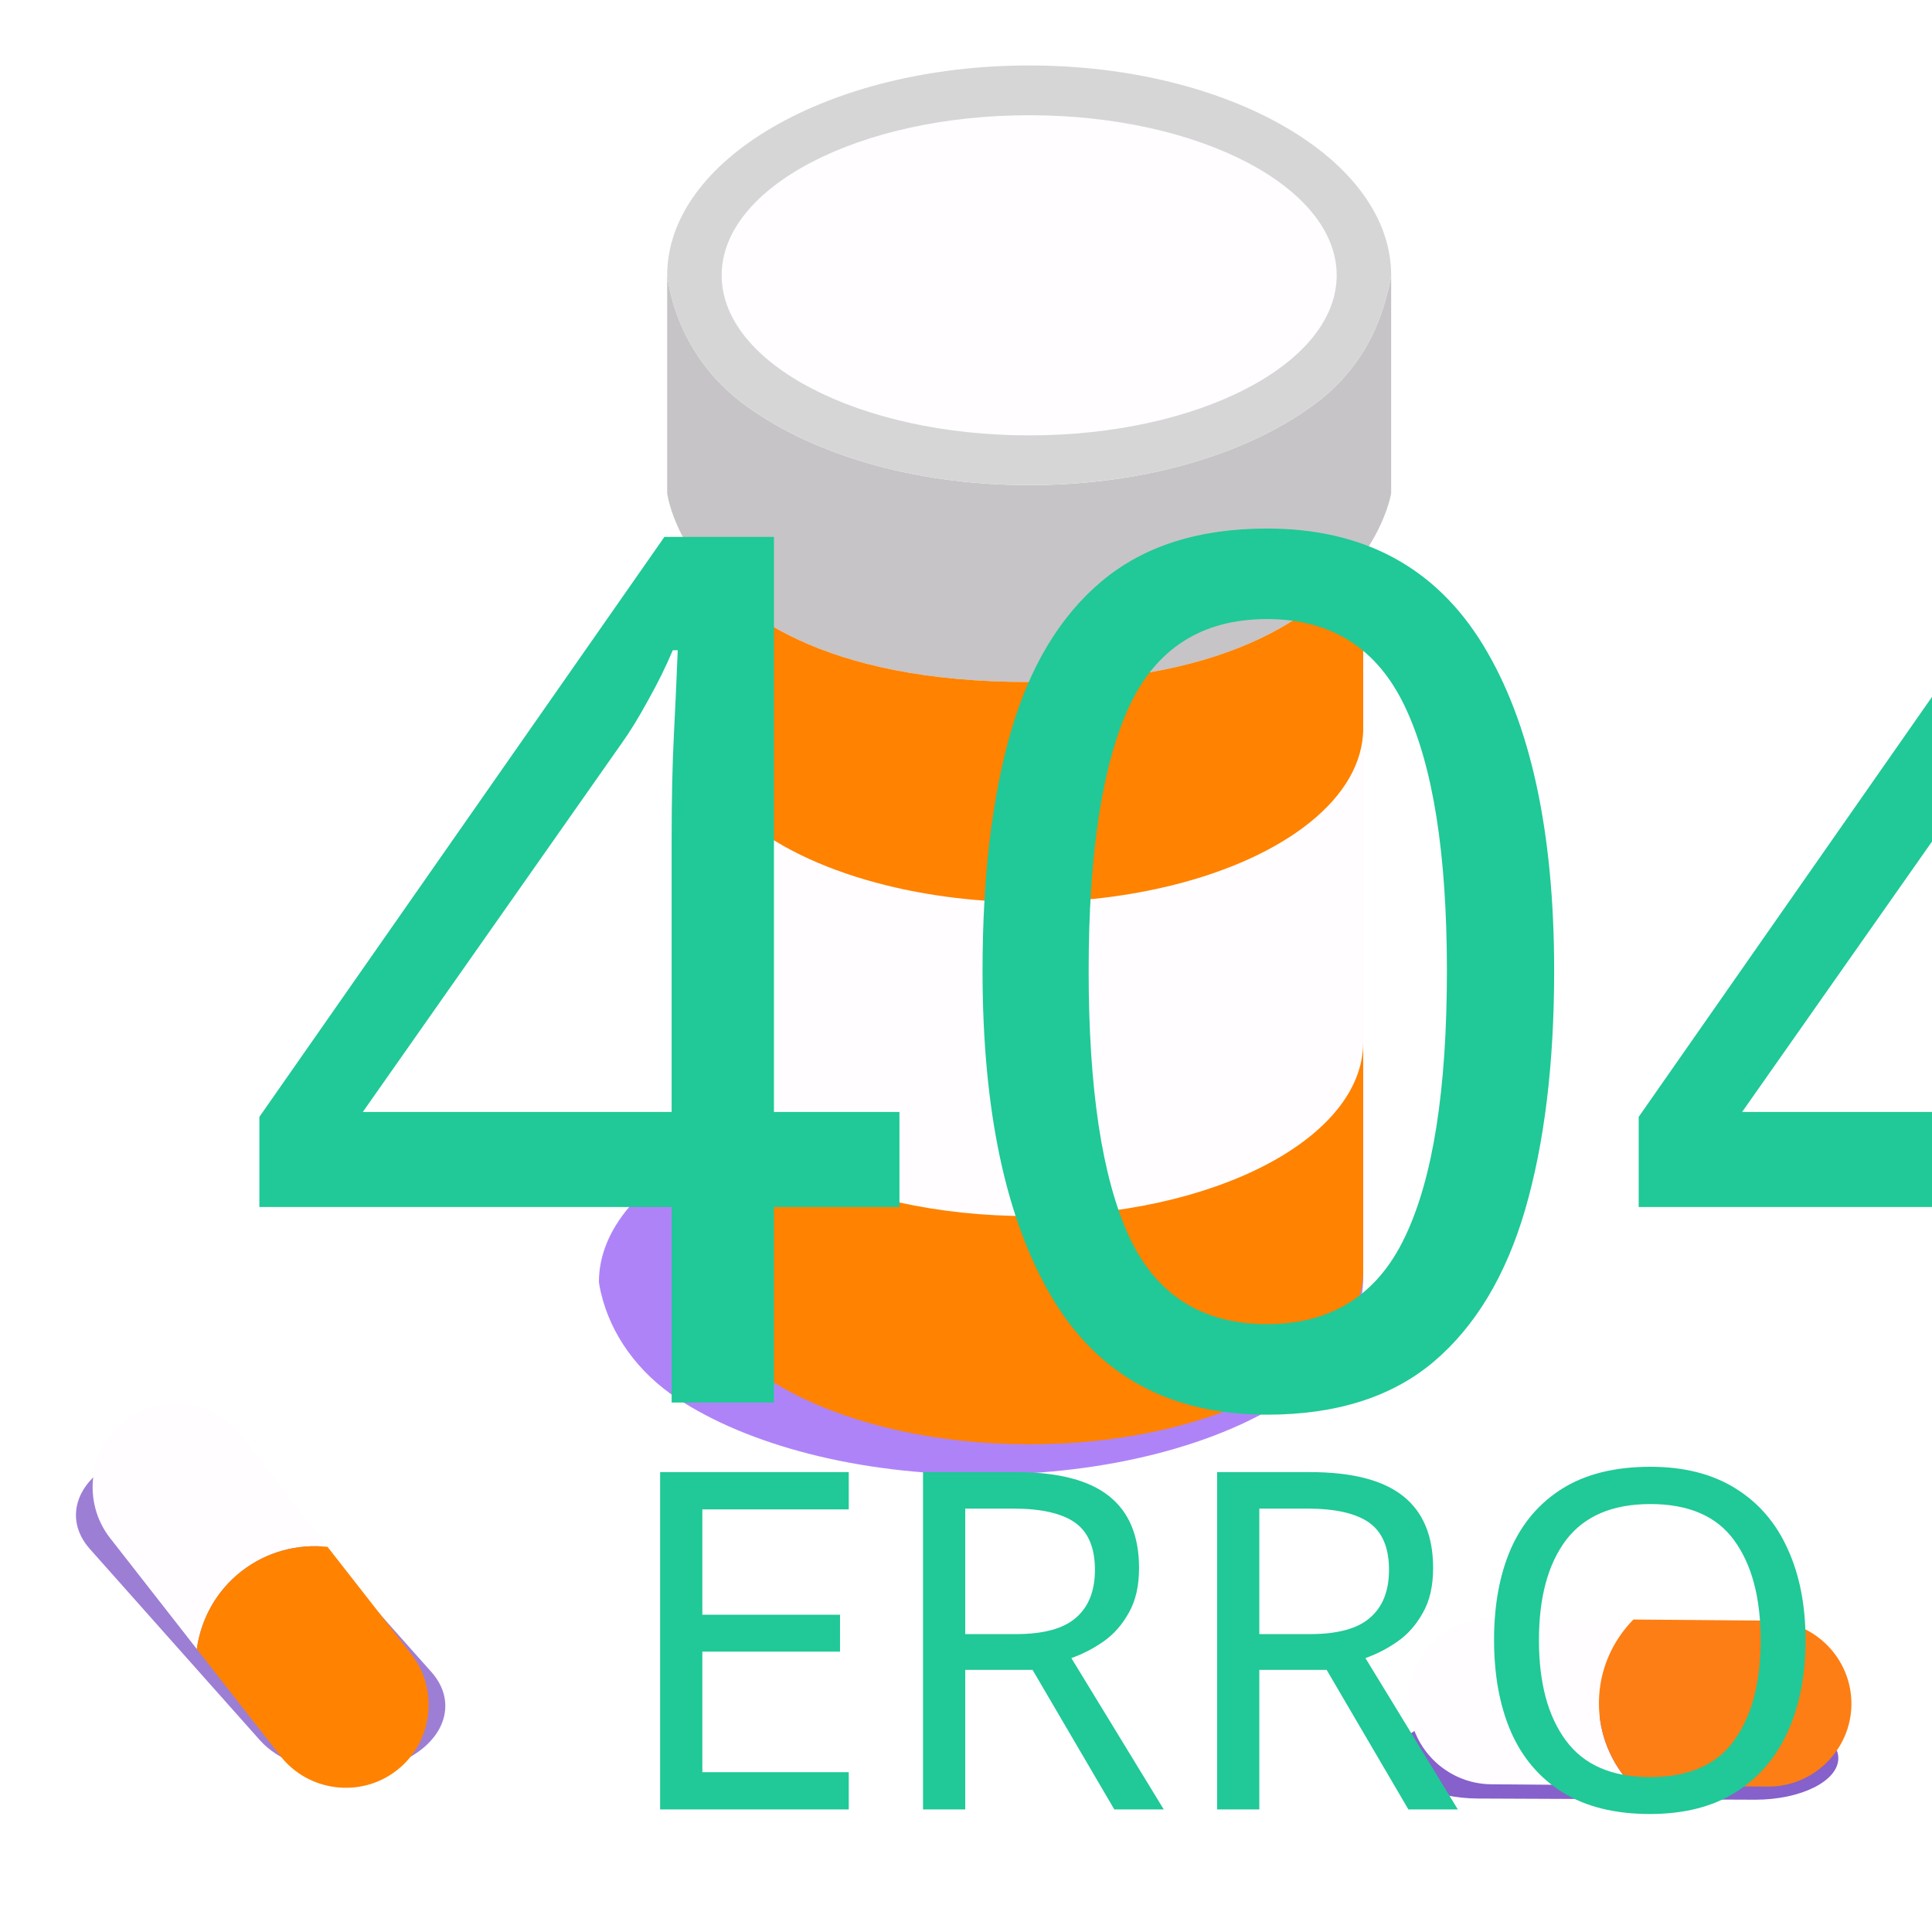
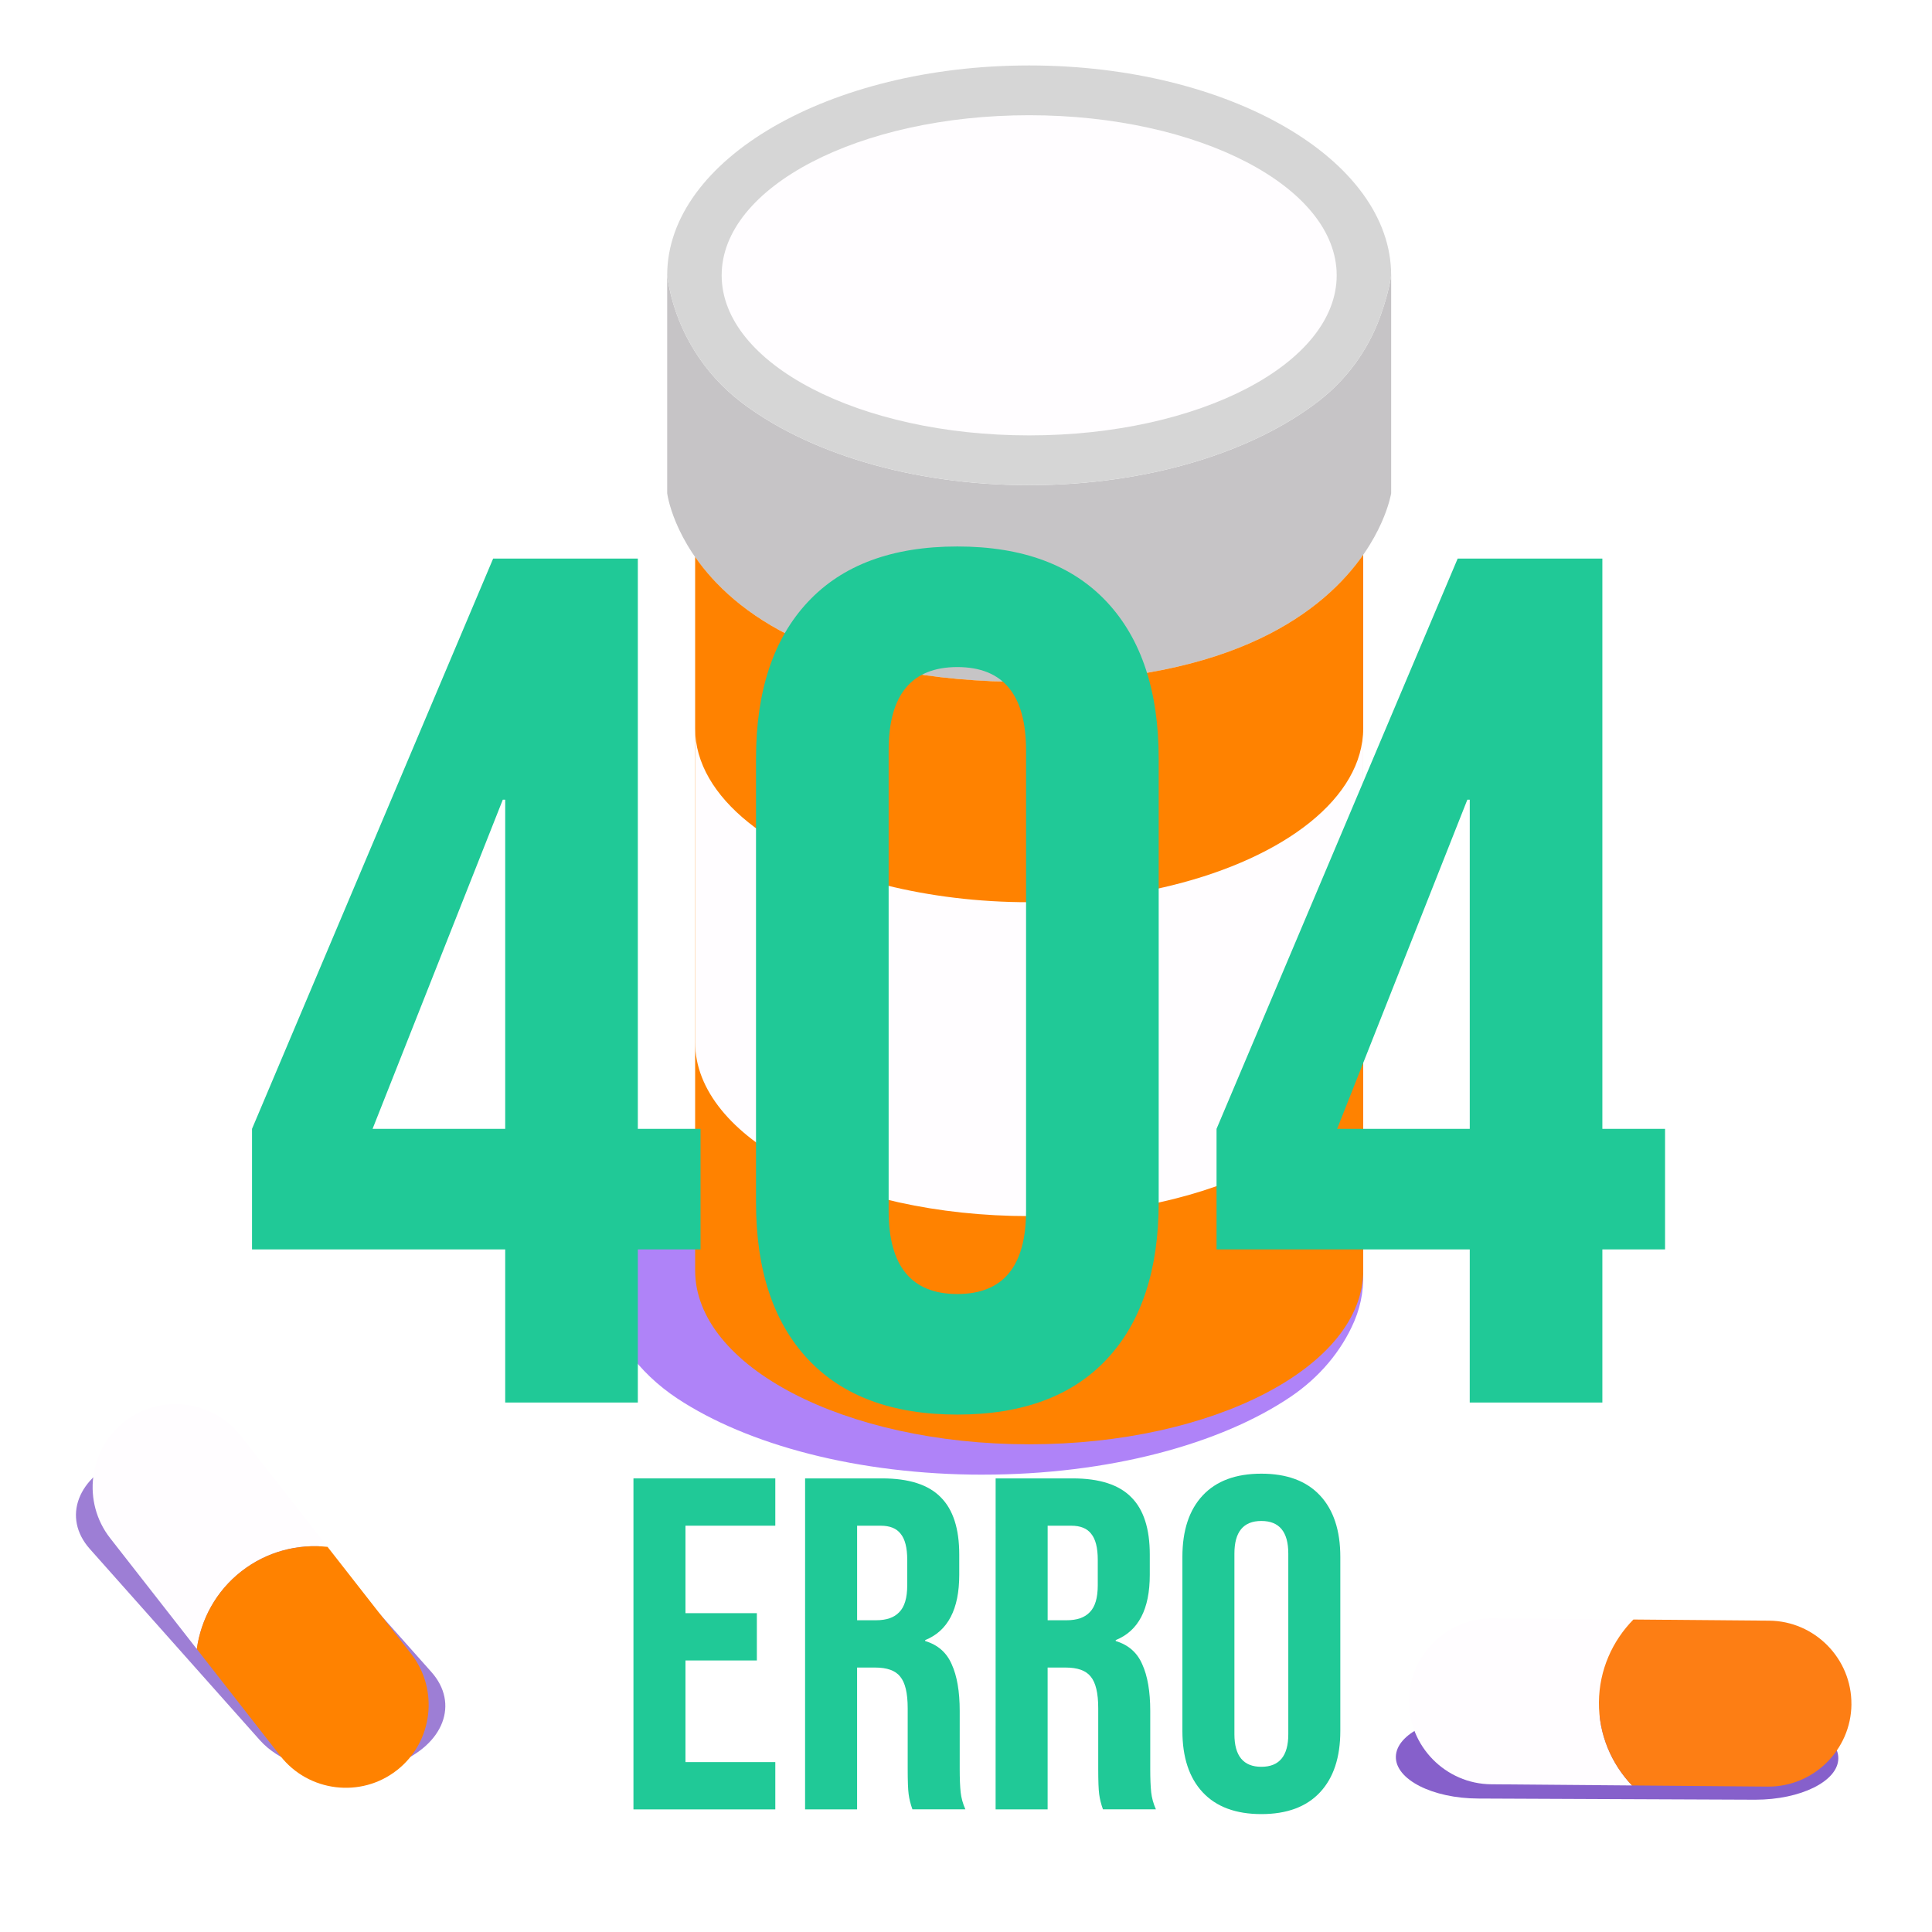
<svg xmlns="http://www.w3.org/2000/svg" width="300" height="300" viewBox="0 0 79.375 79.375" version="1.1" id="svg559">
  <defs id="defs553" />
  <g id="layer1">
    <path d="m 72.117,73.94 c -0.009,0 -0.019,0 -0.028,-3.14e-4 l -5.578,-0.023 -5.783,-0.025 c -1.875,-0.007 -3.396,-0.781 -3.38,-1.718 0.016,-0.932 1.547,-1.69 3.408,-1.69 0.01,0 0.019,0 0.028,0 l 5.784,0.024 5.578,0.023 c 1.875,0.008 3.396,0.781 3.38,1.719 -0.015,0.932 -1.547,1.69 -3.409,1.69" style="fill:#8660cb;fill-opacity:1;fill-rule:nonzero;stroke:none;stroke-width:0.042" id="path146-9" />
    <path d="m 65.691,69.934 c -0.011,1.321 0.51,2.527 1.359,3.42 l -5.783,-0.048 c -1.875,-0.015 -3.396,-1.562 -3.38,-3.437 0.016,-1.875 1.562,-3.396 3.437,-3.379 l 5.784,0.048 c -0.864,0.878 -1.405,2.076 -1.416,3.397" style="fill:#fffdff;fill-opacity:1;fill-rule:nonzero;stroke:none;stroke-width:0.042" id="path148-2" />
    <path d="m 76.065,70.021 c -0.016,1.874 -1.563,3.395 -3.437,3.38 l -5.578,-0.047 c -0.849,-0.893 -1.37,-2.099 -1.359,-3.42 0.011,-1.321 0.552,-2.519 1.416,-3.397 l 5.577,0.047 c 1.875,0.015 3.396,1.562 3.38,3.437" style="fill:#fd7e14;fill-opacity:1;fill-rule:nonzero;stroke:none;stroke-width:0.042" id="path150-0" />
    <path d="m 40.374,60.586 c -5.125,0 -9.67,-1.229 -12.546,-3.13 -1.615,-1.068 -2.733,-2.616 -3.138,-4.34 -0.066,-0.281 -0.084,-0.443 -0.084,-0.443 0,-4.37 7.059,-7.914 15.767,-7.914 6.799,0 12.593,2.16 14.806,5.186 0.91,1.245 1.072,2.9 0.469,4.318 l -0.012,0.029 c -0.522,1.217 -1.427,2.293 -2.608,3.092 -2.871,1.942 -7.467,3.201 -12.655,3.201" style="fill:#af83f8;fill-opacity:1;fill-rule:nonzero;stroke:none;stroke-width:0.042" id="path76-8" />
    <path d="m 56.679,13.076 c -0.492,1.325 -1.346,2.498 -2.46,3.369 -2.708,2.116 -7.043,3.488 -11.936,3.488 -4.834,0 -9.121,-1.339 -11.833,-3.411 -1.523,-1.163 -2.578,-2.85 -2.96,-4.728 -0.062,-0.306 -0.079,-0.483 -0.079,-0.483 v 8.954 c 0,0 0.948,7.755 14.872,7.755 13.687,0 14.872,-7.755 14.872,-7.755 v -8.954 c 0,0 -0.086,0.716 -0.476,1.765" style="fill:#c6c4c6;fill-opacity:1;fill-rule:nonzero;stroke:none;stroke-width:0.042" id="path78-9" />
    <path d="m 42.283,19.932 c 4.894,0 9.228,-1.372 11.936,-3.488 1.114,-0.87 1.968,-2.043 2.46,-3.369 0.39,-1.048 0.476,-1.765 0.476,-1.765 0,-4.761 -6.659,-8.621 -14.872,-8.621 -8.214,0 -14.872,3.86 -14.872,8.621 0,0 0.017,0.177 0.079,0.483 0.382,1.878 1.436,3.565 2.96,4.728 2.713,2.071 7,3.411 11.833,3.411" style="fill:#d6d6d6;fill-opacity:1;fill-rule:nonzero;stroke:none;stroke-width:0.042" id="path80-7" />
    <path d="m 54.917,11.311 c 0,3.633 -5.657,6.577 -12.634,6.577 -6.977,0 -12.634,-2.944 -12.634,-6.577 0,-3.632 5.656,-6.577 12.634,-6.577 6.977,0 12.634,2.945 12.634,6.577" style="fill:#fffdff;fill-opacity:1;fill-rule:nonzero;stroke:none;stroke-width:0.042" id="path82-3" />
    <path d="m 42.283,28.02 c -8.497,0 -12.158,-2.886 -13.724,-5.138 v 29.311 c 0,3.946 6.144,7.145 13.724,7.145 7.579,0 13.724,-3.199 13.724,-7.145 V 22.791 c -1.578,2.263 -5.258,5.229 -13.724,5.229" style="fill:#ff8200;fill-opacity:1;fill-rule:nonzero;stroke:none;stroke-width:0.042" id="path84-6" />
    <path d="m 48.159,36.371 c -1.783,0.441 -3.771,0.696 -5.877,0.696 -2.106,0 -4.093,-0.254 -5.877,-0.696 -4.635,-1.147 -7.847,-3.6 -7.847,-6.449 v 12.897 c 0,3.946 6.144,7.144 13.724,7.144 7.579,0 13.724,-3.199 13.724,-7.144 V 29.922 c 0,2.849 -3.212,5.302 -7.847,6.449" style="fill:#fffdff;fill-opacity:1;fill-rule:nonzero;stroke:none;stroke-width:0.042" id="path86-1" />
    <path d="m 14.211,72.832 c -1.402,0 -2.772,-0.479 -3.536,-1.339 L 7.247,67.638 3.693,63.64 C 2.54,62.344 3.184,60.653 5.123,59.884 c 0.653,-0.259 1.372,-0.382 2.083,-0.382 1.402,0 2.772,0.479 3.536,1.339 l 3.554,3.998 3.428,3.855 c 1.152,1.296 0.508,2.986 -1.43,3.756 -0.652,0.259 -1.372,0.383 -2.083,0.383" style="fill:#9d7ed5;fill-opacity:1;fill-rule:nonzero;stroke:none;stroke-width:0.042" id="path322-2" />
    <path d="M 9.918,64.557 C 10.959,63.744 12.233,63.422 13.458,63.552 L 9.896,58.994 C 8.742,57.517 6.589,57.253 5.112,58.407 3.635,59.562 3.37,61.715 4.524,63.192 l 3.562,4.558 C 8.256,66.53 8.876,65.371 9.918,64.557" style="fill:#fffdff;fill-opacity:1;fill-rule:nonzero;stroke:none;stroke-width:0.042" id="path324-9" />
    <path d="m 16.305,72.731 c 1.477,-1.154 1.741,-3.307 0.587,-4.784 l -3.435,-4.395 c -1.225,-0.13 -2.499,0.192 -3.54,1.005 -1.042,0.814 -1.661,1.972 -1.832,3.192 l 3.435,4.395 c 1.154,1.477 3.308,1.742 4.784,0.587" style="fill:#ff8200;fill-opacity:1;fill-rule:nonzero;stroke:none;stroke-width:0.042" id="path326-3" />
-     <text xml:space="preserve" style="font-style:normal;font-weight:normal;font-size:49.535px;line-height:1.25;font-family:sans-serif;fill:#20c997;fill-opacity:1;stroke:none;stroke-width:0.58" x="9.611" y="57.622" id="text609">
-       <tspan id="tspan607" x="9.611" y="57.622" style="font-style:normal;font-variant:normal;font-weight:normal;font-stretch:normal;font-size:49.535px;font-family:'Bebas Neue';-inkscape-font-specification:'Bebas Neue';fill:#20c997;stroke-width:0.58">404</tspan>
-     </text>
-     <text xml:space="preserve" style="font-style:normal;font-weight:normal;font-size:19.425px;line-height:1.25;font-family:sans-serif;fill:#20c997;fill-opacity:1;stroke:none;stroke-width:0.486" x="25.229" y="74.337" id="text631">
-       <tspan id="tspan629" x="25.229" y="74.337" style="font-style:normal;font-variant:normal;font-weight:normal;font-stretch:normal;font-family:'Bebas Neue';-inkscape-font-specification:'Bebas Neue';fill:#20c997;stroke-width:0.486">ERRO</tspan>
-     </text>
+     <g aria-label="404" id="text609" style="font-style:normal;font-weight:normal;font-size:49.535px;line-height:1.25;font-family:sans-serif;fill:#20c997;fill-opacity:1;stroke:none;stroke-width:0.58">
+       <path d="M 20.756,51.331 H 10.354 v -4.953 l 9.907,-23.43 h 5.944 v 23.43 h 2.576 v 4.953 h -2.576 v 6.291 h -5.449 z m 0,-4.953 V 32.855 h -0.099 l -5.35,13.523 z" style="font-style:normal;font-variant:normal;font-weight:normal;font-stretch:normal;font-size:49.535px;font-family:'Bebas Neue';-inkscape-font-specification:'Bebas Neue';fill:#20c997;stroke-width:0.58" id="path31" />
+       <path d="m 39.332,58.117 q -4.012,0 -6.142,-2.279 -2.13,-2.279 -2.13,-6.439 V 31.17 q 0,-4.161 2.13,-6.439 2.13,-2.279 6.142,-2.279 4.012,0 6.142,2.279 2.13,2.279 2.13,6.439 v 18.229 q 0,4.161 -2.13,6.439 -2.13,2.279 -6.142,2.279 z m 0,-4.953 q 2.823,0 2.823,-3.418 V 30.824 q 0,-3.418 -2.823,-3.418 -2.823,0 -2.823,3.418 V 49.746 q 0,3.418 2.823,3.418 z" style="font-style:normal;font-variant:normal;font-weight:normal;font-stretch:normal;font-size:49.535px;font-family:'Bebas Neue';-inkscape-font-specification:'Bebas Neue';fill:#20c997;stroke-width:0.58" id="path33" />
+       <path d="M 60.384,51.331 H 49.981 v -4.953 l 9.907,-23.43 h 5.944 v 23.43 h 2.576 v 4.953 h -2.576 v 6.291 h -5.449 z m 0,-4.953 V 32.855 h -0.099 l -5.35,13.523 z" style="font-style:normal;font-variant:normal;font-weight:normal;font-stretch:normal;font-size:49.535px;font-family:'Bebas Neue';-inkscape-font-specification:'Bebas Neue';fill:#20c997;stroke-width:0.58" id="path35" />
+     </g>
+     <g aria-label="ERRO" id="text631" style="font-style:normal;font-weight:normal;font-size:19.425px;line-height:1.25;font-family:sans-serif;fill:#20c997;fill-opacity:1;stroke:none;stroke-width:0.486">
+       <path d="m 26.025,60.739 h 5.828 v 1.943 h -3.691 v 3.594 h 2.933 v 1.943 h -2.933 v 4.176 h 3.691 v 1.943 h -5.828 z" style="font-style:normal;font-variant:normal;font-weight:normal;font-stretch:normal;font-family:'Bebas Neue';-inkscape-font-specification:'Bebas Neue';fill:#20c997;stroke-width:0.486" id="path38" />
+       <path d="m 33.077,60.739 h 3.166 q 1.651,0 2.409,0.777 0.758,0.758 0.758,2.35 v 0.835 q 0,2.117 -1.399,2.681 v 0.039 q 0.777,0.233 1.088,0.952 0.33,0.719 0.33,1.923 v 2.389 q 0,0.583 0.039,0.952 0.039,0.35 0.194,0.699 h -2.176 q -0.117,-0.33 -0.155,-0.622 -0.039,-0.291 -0.039,-1.049 V 70.18 q 0,-0.932 -0.311,-1.301 -0.291,-0.369 -1.03,-0.369 h -0.738 v 5.828 h -2.137 z m 2.914,5.828 q 0.641,0 0.952,-0.33 0.33,-0.33 0.33,-1.107 v -1.049 q 0,-0.738 -0.272,-1.068 -0.253,-0.33 -0.816,-0.33 h -0.971 v 3.885 z" style="font-style:normal;font-variant:normal;font-weight:normal;font-stretch:normal;font-family:'Bebas Neue';-inkscape-font-specification:'Bebas Neue';fill:#20c997;stroke-width:0.486" id="path40" />
+       <path d="m 40.905,60.739 h 3.166 q 1.651,0 2.409,0.777 0.758,0.758 0.758,2.35 v 0.835 q 0,2.117 -1.399,2.681 v 0.039 q 0.777,0.233 1.088,0.952 0.33,0.719 0.33,1.923 v 2.389 q 0,0.583 0.039,0.952 0.039,0.35 0.194,0.699 h -2.176 q -0.117,-0.33 -0.155,-0.622 -0.039,-0.291 -0.039,-1.049 V 70.18 q 0,-0.932 -0.311,-1.301 -0.291,-0.369 -1.03,-0.369 h -0.738 v 5.828 h -2.137 z m 2.914,5.828 q 0.641,0 0.952,-0.33 0.33,-0.33 0.33,-1.107 v -1.049 q 0,-0.738 -0.272,-1.068 -0.253,-0.33 -0.816,-0.33 h -0.971 v 3.885 z" style="font-style:normal;font-variant:normal;font-weight:normal;font-stretch:normal;font-family:'Bebas Neue';-inkscape-font-specification:'Bebas Neue';fill:#20c997;stroke-width:0.486" id="path42" />
+       <path d="m 51.822,74.531 q -1.573,0 -2.409,-0.894 -0.835,-0.894 -0.835,-2.525 v -7.148 q 0,-1.632 0.835,-2.525 0.835,-0.894 2.409,-0.894 1.573,0 2.409,0.894 0.835,0.894 0.835,2.525 v 7.148 q 0,1.632 -0.835,2.525 -0.835,0.894 -2.409,0.894 z m 0,-1.943 q 1.107,0 1.107,-1.34 v -7.42 q 0,-1.34 -1.107,-1.34 -1.107,0 -1.107,1.34 v 7.42 q 0,1.34 1.107,1.34 z" style="font-style:normal;font-variant:normal;font-weight:normal;font-stretch:normal;font-family:'Bebas Neue';-inkscape-font-specification:'Bebas Neue';fill:#20c997;stroke-width:0.486" id="path44" />
+     </g>
  </g>
</svg>
